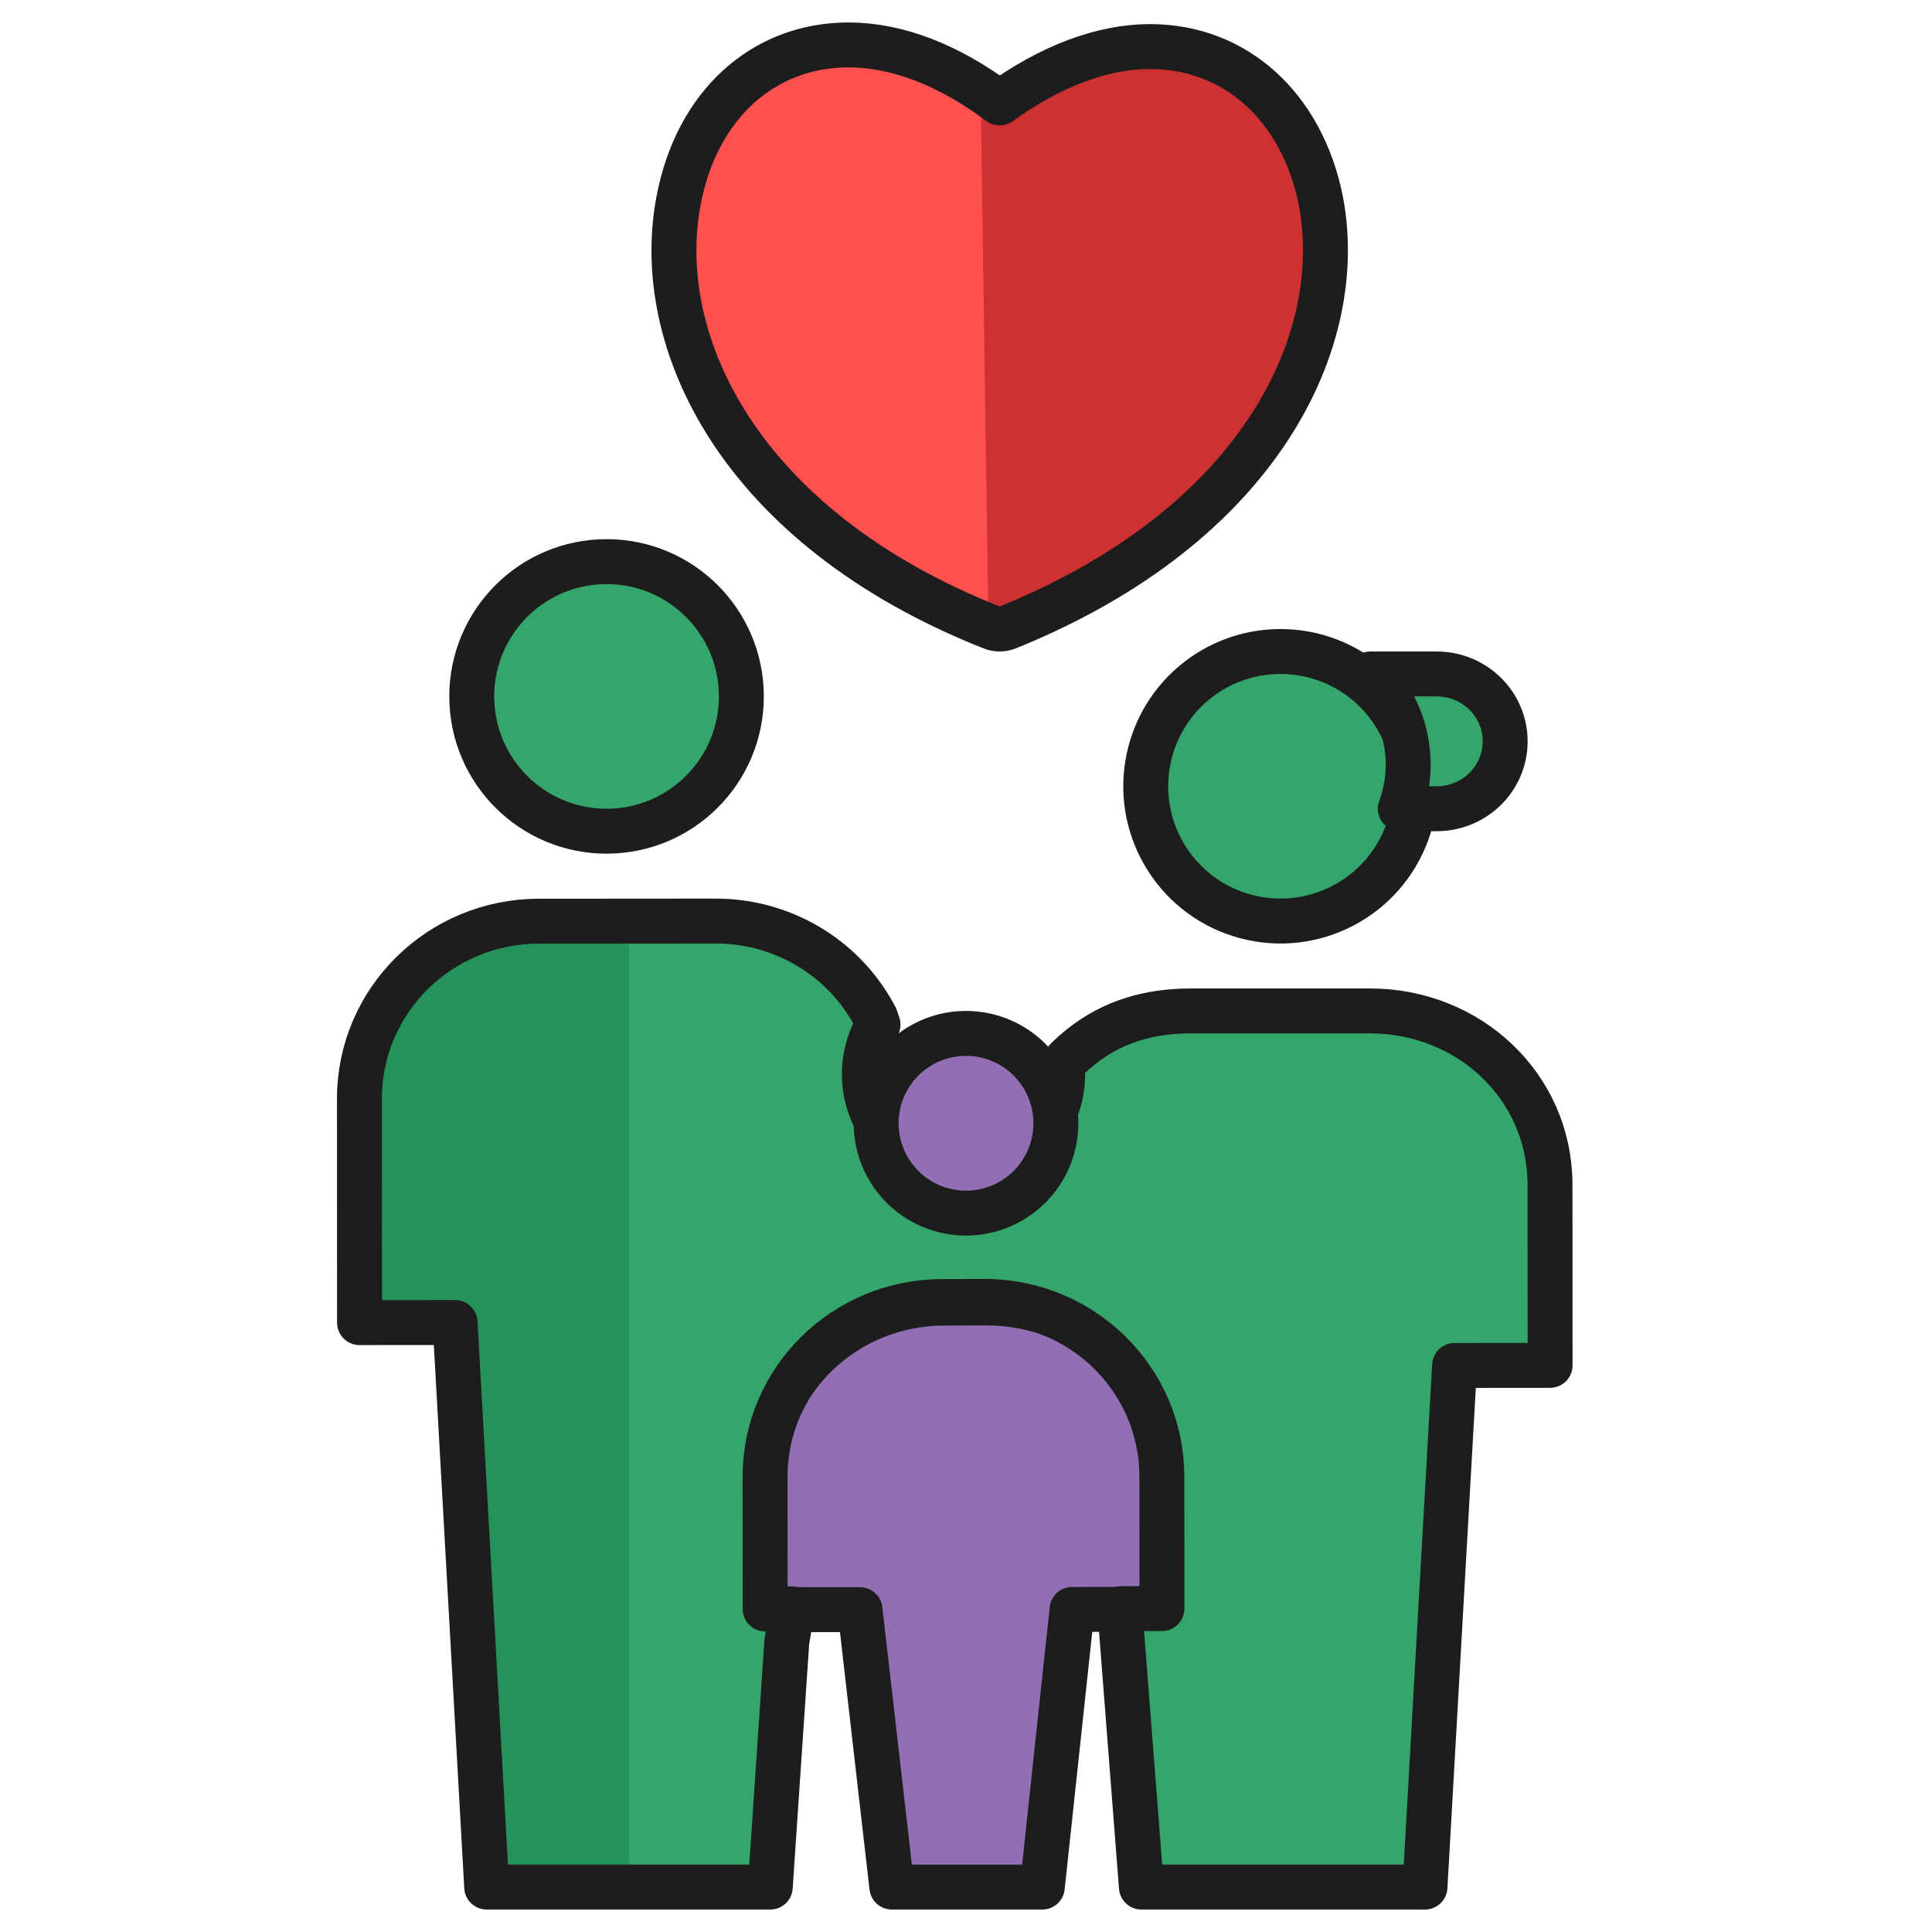
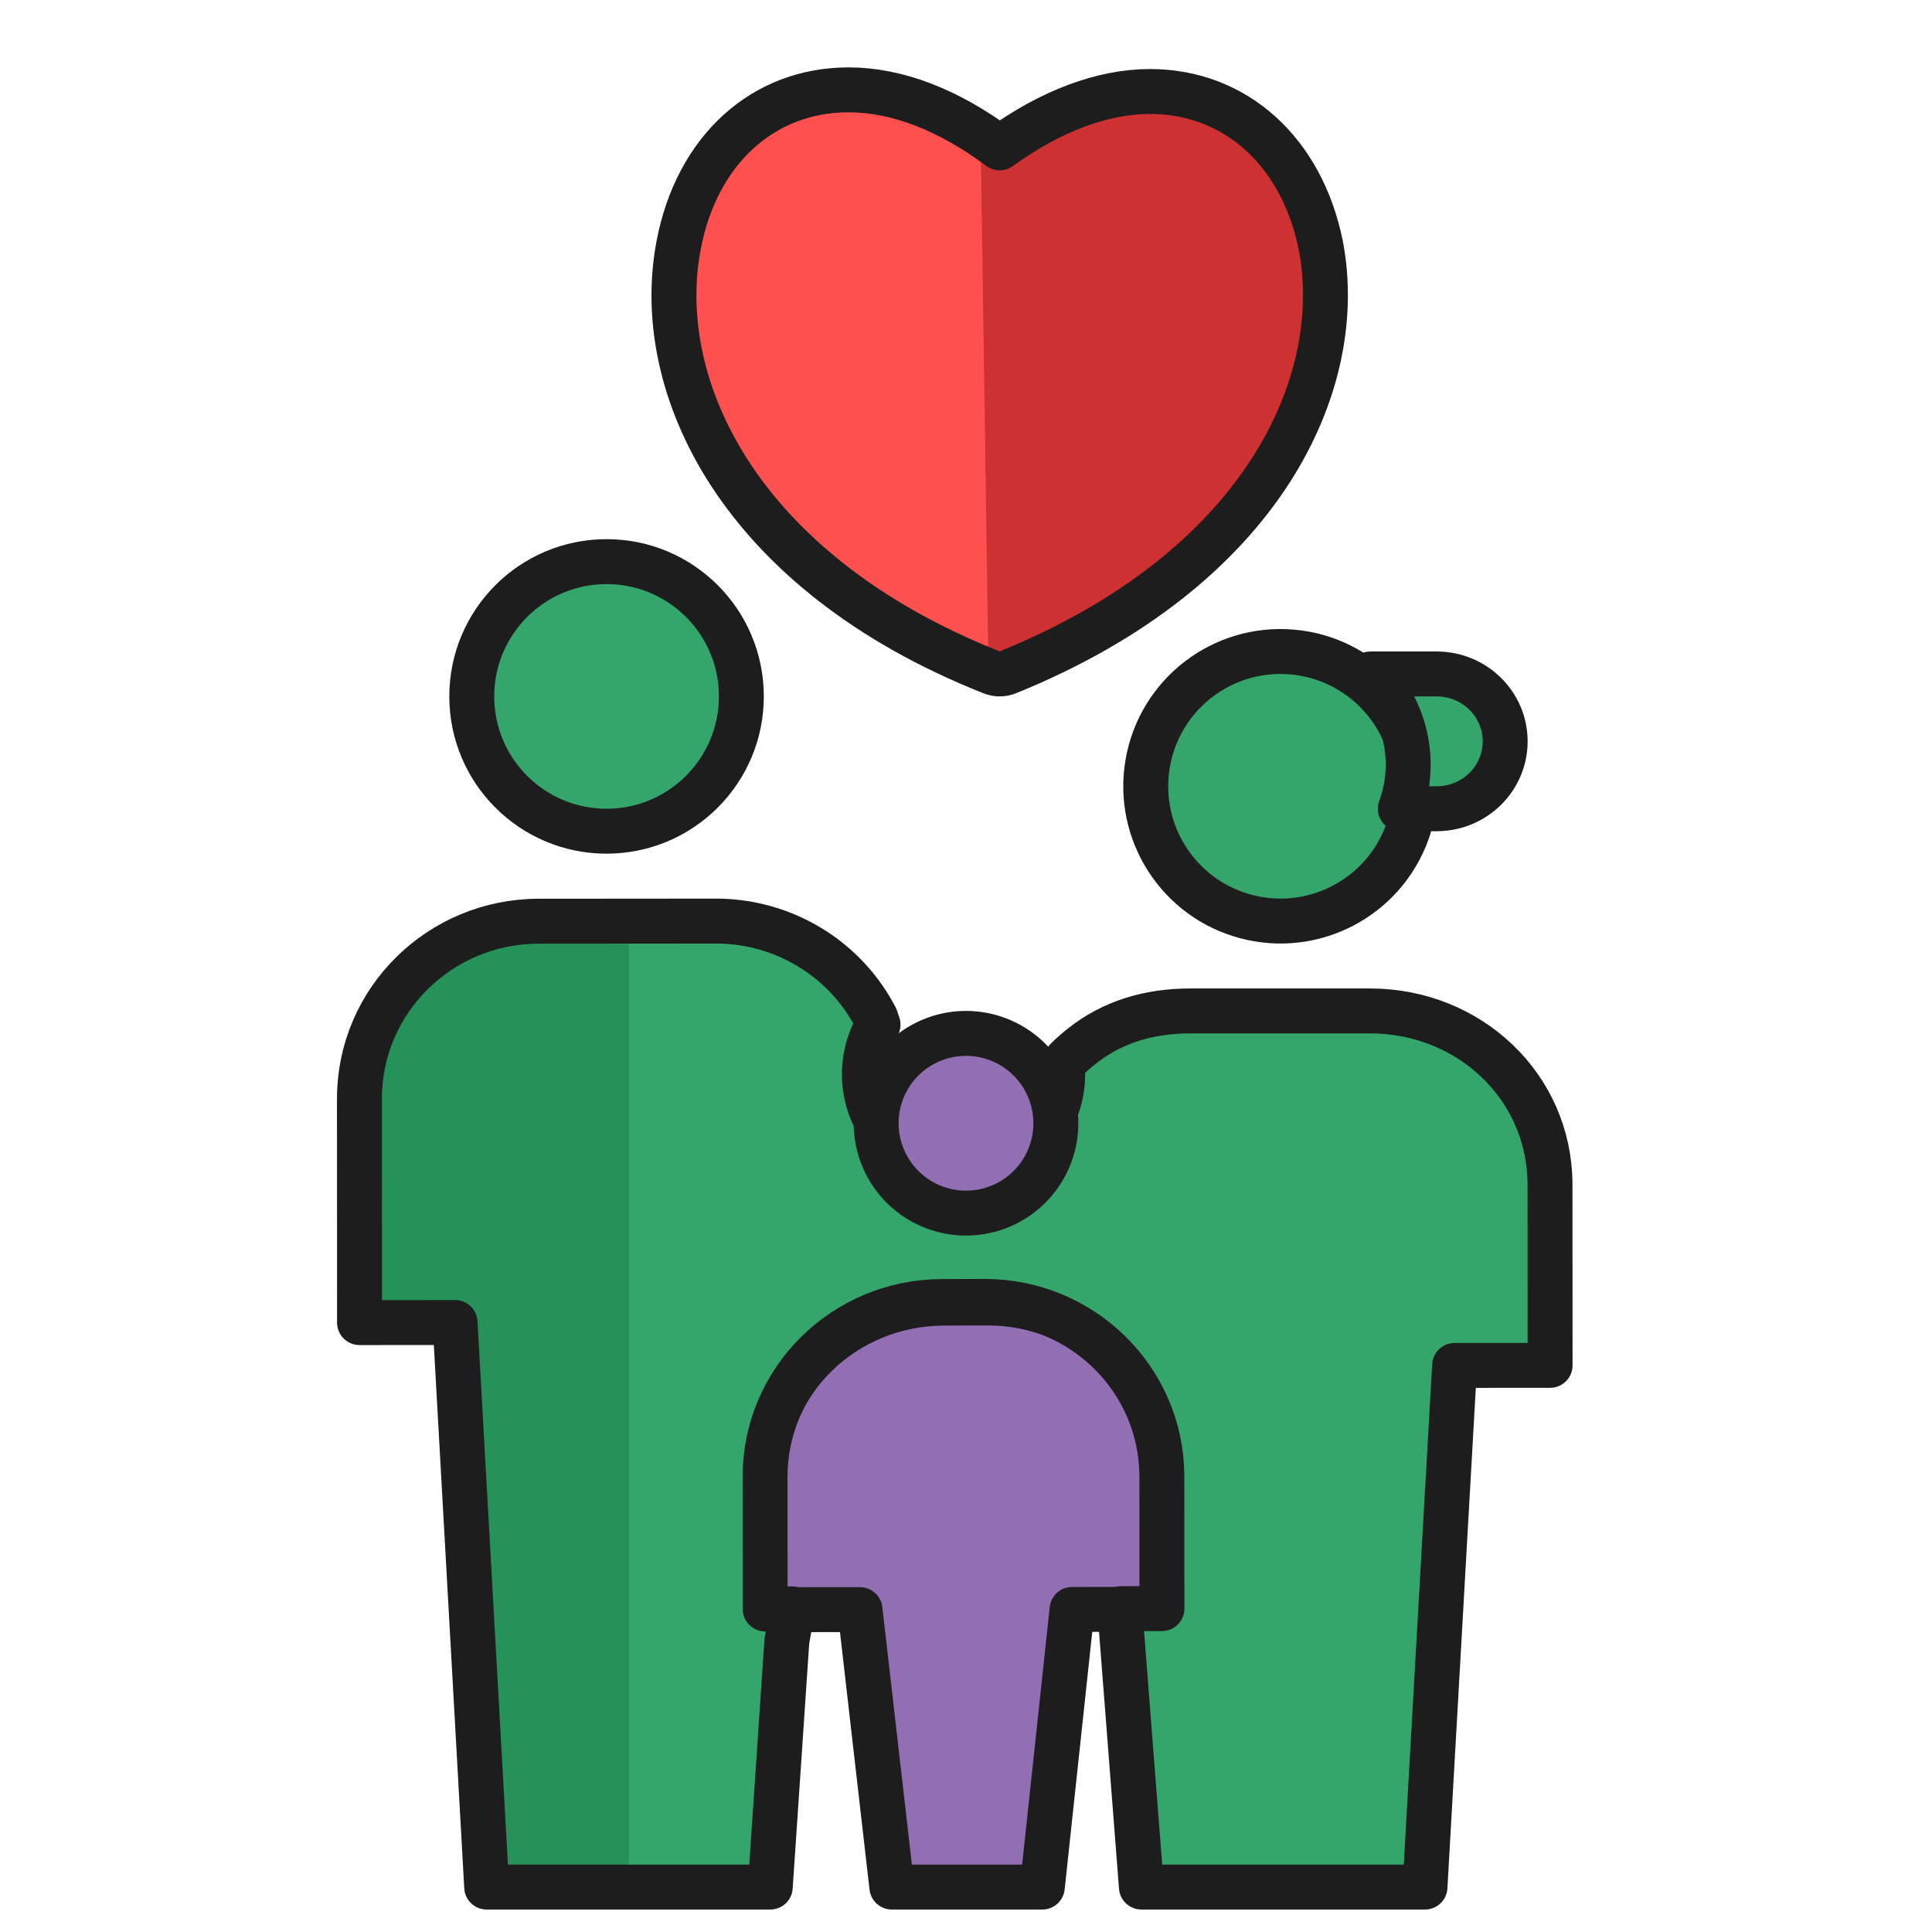
<svg xmlns="http://www.w3.org/2000/svg" width="86px" height="86px" viewBox="0 0 86 86" version="1.1">
  <g id="category-family-entertainment-hover" stroke="none" stroke-width="1" fill="none" fill-rule="evenodd">
-     <g id="family-(1)-copy" transform="translate(16, 2)">
+     <g id="family-(1)-copy" transform="translate(16, 4)">
      <path d="M42.789,6.908 C43.988,13.092 40.171,21.345 28.862,25.927 C28.629,26.024 28.368,26.024 28.135,25.927 C16.863,21.454 13.009,13.163 14.21,6.908 C15.01,2.691 17.954,0 21.773,0 C23.917,0 26.207,0.873 28.499,2.582 C30.754,0.945 33.08,0.073 35.19,0.073 C39.007,0.073 41.952,2.763 42.789,6.908 Z" id="Path-Copy" fill="#CE3131" />
      <path d="M27.658,2.582 C25.499,0.873 23.342,0 21.322,0 C17.725,0 14.951,2.691 14.198,6.908 C13.066,13.163 16.697,21.454 27.316,25.927 C27.534,26.024 27.781,26.024 28,25.927 L27.658,2.582 Z" id="Path" fill="#FF5050" />
      <path d="M42.789,6.908 C43.988,13.092 40.171,21.345 28.862,25.927 C28.629,26.024 28.368,26.024 28.135,25.927 C16.863,21.454 13.009,13.163 14.21,6.908 C15.01,2.691 17.954,0 21.773,0 C23.917,0 26.207,0.873 28.499,2.582 C30.754,0.945 33.08,0.073 35.19,0.073 C39.007,0.073 41.952,2.763 42.789,6.908 Z" id="Path-Copy-2" stroke="#1D1D1D" stroke-width="2" stroke-linecap="round" stroke-linejoin="round" />
-       <path d="M46.641,35.044 C45.58,37.969 42.46,39.598 39.455,38.796 C36.449,37.995 34.554,35.029 35.091,31.965 C35.627,28.901 38.416,26.755 41.516,27.023 C44.615,27.29 46.996,29.882 47,32.993 C47,33.692 46.879,34.386 46.641,35.044 Z" id="Path" stroke="#1D1D1D" stroke-width="2" fill="#35A66B" stroke-linecap="round" stroke-linejoin="round" />
-       <path d="M17,28.985 C17.008,32.3 14.327,34.993 11.011,35 C7.696,35.006 5.004,32.323 5,29.007 C4.996,25.692 7.681,23.002 10.996,23 C14.306,22.996 16.993,25.675 17,28.985 Z" id="Path" stroke="#1D1D1D" stroke-width="2" fill="#35A66B" stroke-linecap="round" stroke-linejoin="round" />
-       <path d="M19.241,69.652 L18.004,69.654 L18,63.757 C18.014,59.481 21.595,56.018 26.015,56.006 L27.969,56 C32.389,56.006 35.975,59.464 35.996,63.741 L36,69.638 L34.168,69.639 L31.722,69.641 L30.397,82 L23.699,82 L22.282,69.651 L19.241,69.652 Z" id="Path" stroke="#1D1D1D" stroke-width="2" fill="#926EB2" stroke-linecap="round" stroke-linejoin="round" />
-       <path d="M53,58.777 L48.749,58.78 L47.431,82 L34.808,82 L33.924,70.626 L33.924,69.606 L35.722,69.604 L35.718,63.692 C35.697,59.404 32.178,55.937 27.84,55.93 L25.922,55.936 C21.584,55.948 18.069,59.42 18.055,63.708 L18.059,69.621 L19.274,69.619 L19.025,71.062 L18.287,82 L5.664,82 L4.257,56.87 L0.004,56.874 L0,46.878 C0.014,42.535 3.572,39.018 7.966,39.006 L15.873,39 C18.522,39.002 20.997,40.302 22.482,42.47 C22.664,42.737 22.83,43.013 22.979,43.298 L23.084,43.608 C22.143,45.193 22.307,47.191 23.494,48.606 C24.683,50.019 26.64,50.546 28.389,49.922 C30.138,49.297 31.303,47.657 31.304,45.82 C31.304,45.683 31.298,45.546 31.286,45.414 L31.482,45.162 C31.687,44.958 31.904,44.767 32.131,44.587 C33.54,43.461 35.188,43.001 37,43 L45,43 C49.394,43.006 52.975,46.358 52.996,50.701 L53,58.777 Z" id="Path" fill="#35A66B" />
-       <path d="M12,39 L8.276,39.003 C3.712,39.015 0.014,42.533 0,46.876 L0.004,56.872 L4.423,56.869 L5.884,82 L12,82 L12,39 Z" id="Path" fill="#259359" />
-       <path d="M53,58.777 L48.749,58.78 L47.431,82 L34.808,82 L33.924,70.626 L33.924,69.606 L35.722,69.604 L35.718,63.692 C35.697,59.404 32.178,55.937 27.84,55.93 L25.922,55.936 C21.584,55.948 18.069,59.42 18.055,63.708 L18.059,69.621 L19.274,69.619 L19.025,71.062 L18.287,82 L5.664,82 L4.257,56.87 L0.004,56.874 L0,46.878 C0.014,42.535 3.572,39.018 7.966,39.006 L15.873,39 C18.522,39.002 20.997,40.302 22.482,42.47 C22.664,42.737 22.83,43.013 22.979,43.298 L23.084,43.608 C22.143,45.193 22.307,47.191 23.494,48.606 C24.683,50.019 26.64,50.546 28.389,49.922 C30.138,49.297 31.303,47.657 31.304,45.82 C31.304,45.683 31.298,45.546 31.286,45.414 L31.482,45.162 C31.687,44.958 31.904,44.767 32.131,44.587 C33.54,43.461 35.188,43.001 37,43 L45,43 C49.394,43.006 52.975,46.358 52.996,50.701 L53,58.777 Z" id="Path-Copy-3" stroke="#1D1D1D" stroke-width="2" stroke-linecap="round" stroke-linejoin="round" />
-       <path d="M23.555,45.965 C23.587,45.913 23.619,45.861 23.653,45.808 C24.585,44.388 26.311,43.71 27.96,44.117 C29.608,44.524 30.82,45.928 30.983,47.62 C30.995,47.741 31,47.866 31,47.992 C31.003,49.68 29.947,51.187 28.361,51.761 C26.774,52.335 24.998,51.852 23.921,50.553 C22.844,49.254 22.698,47.419 23.555,45.965 Z" id="Path" stroke="#1D1D1D" stroke-width="2" fill="#926EB2" stroke-linecap="round" stroke-linejoin="round" />
-       <path d="M47.951,28 C49.635,28 51,29.343 51,31 C51,32.657 49.635,34 47.951,34 L46.332,34 C47.101,31.914 46.582,29.58 45,28 L47.951,28 Z" id="Path" stroke="#1D1D1D" stroke-width="2" fill="#35A66B" stroke-linecap="round" stroke-linejoin="round" />
+       <path d="M46.641,33.044 C45.58,35.969 42.46,37.598 39.455,36.796 C36.449,35.995 34.554,33.029 35.091,29.965 C35.627,26.901 38.416,24.755 41.516,25.023 C44.615,25.29 46.996,27.882 47,30.993 C47,31.692 46.879,32.386 46.641,33.044 Z" id="Path" stroke="#1D1D1D" stroke-width="2" fill="#35A66B" stroke-linecap="round" stroke-linejoin="round" />
+       <path d="M17,26.985 C17.008,30.3 14.327,32.993 11.011,33 C7.696,33.006 5.004,30.323 5,27.007 C4.996,23.692 7.681,21.002 10.996,21 C14.306,20.996 16.993,23.675 17,26.985 Z" id="Path" stroke="#1D1D1D" stroke-width="2" fill="#35A66B" stroke-linecap="round" stroke-linejoin="round" />
+       <path d="M19.241,67.652 L18.004,67.654 L18,61.757 C18.014,57.481 21.595,54.018 26.015,54.006 L27.969,54 C32.389,54.006 35.975,57.464 35.996,61.741 L36,67.638 L34.168,67.639 L31.722,67.641 L30.397,80 L23.699,80 L22.282,67.651 L19.241,67.652 Z" id="Path" stroke="#1D1D1D" stroke-width="2" fill="#926EB2" stroke-linecap="round" stroke-linejoin="round" />
+       <path d="M53,56.777 L48.749,56.78 L47.431,80 L34.808,80 L33.924,68.626 L33.924,67.606 L35.722,67.604 L35.718,61.692 C35.697,57.404 32.178,53.937 27.84,53.93 L25.922,53.936 C21.584,53.948 18.069,57.42 18.055,61.708 L18.059,67.621 L19.274,67.619 L19.025,69.062 L18.287,80 L5.664,80 L4.257,54.87 L0.004,54.874 L0,44.878 C0.014,40.535 3.572,37.018 7.966,37.006 L15.873,37 C18.522,37.002 20.997,38.302 22.482,40.47 C22.664,40.737 22.83,41.013 22.979,41.298 L23.084,41.608 C22.143,43.193 22.307,45.191 23.494,46.606 C24.683,48.019 26.64,48.546 28.389,47.922 C30.138,47.297 31.303,45.657 31.304,43.82 C31.304,43.683 31.298,43.546 31.286,43.414 L31.482,43.162 C31.687,42.958 31.904,42.767 32.131,42.587 C33.54,41.461 35.188,41.001 37,41 L45,41 C49.394,41.006 52.975,44.358 52.996,48.701 L53,56.777 Z" id="Path" fill="#35A66B" />
+       <path d="M12,37 L8.276,37.003 C3.712,37.015 0.014,40.533 0,44.876 L0.004,54.872 L4.423,54.869 L5.884,80 L12,80 L12,37 Z" id="Path" fill="#259359" />
+       <path d="M53,56.777 L48.749,56.78 L47.431,80 L34.808,80 L33.924,68.626 L33.924,67.606 L35.722,67.604 L35.718,61.692 C35.697,57.404 32.178,53.937 27.84,53.93 L25.922,53.936 C21.584,53.948 18.069,57.42 18.055,61.708 L18.059,67.621 L19.274,67.619 L19.025,69.062 L18.287,80 L5.664,80 L4.257,54.87 L0.004,54.874 L0,44.878 C0.014,40.535 3.572,37.018 7.966,37.006 L15.873,37 C18.522,37.002 20.997,38.302 22.482,40.47 C22.664,40.737 22.83,41.013 22.979,41.298 L23.084,41.608 C22.143,43.193 22.307,45.191 23.494,46.606 C24.683,48.019 26.64,48.546 28.389,47.922 C30.138,47.297 31.303,45.657 31.304,43.82 C31.304,43.683 31.298,43.546 31.286,43.414 L31.482,43.162 C31.687,42.958 31.904,42.767 32.131,42.587 C33.54,41.461 35.188,41.001 37,41 L45,41 C49.394,41.006 52.975,44.358 52.996,48.701 L53,56.777 Z" id="Path-Copy-3" stroke="#1D1D1D" stroke-width="2" stroke-linecap="round" stroke-linejoin="round" />
+       <path d="M23.555,43.965 C23.587,43.913 23.619,43.861 23.653,43.808 C24.585,42.388 26.311,41.71 27.96,42.117 C29.608,42.524 30.82,43.928 30.983,45.62 C30.995,45.741 31,45.866 31,45.992 C31.003,47.68 29.947,49.187 28.361,49.761 C26.774,50.335 24.998,49.852 23.921,48.553 C22.844,47.254 22.698,45.419 23.555,43.965 Z" id="Path" stroke="#1D1D1D" stroke-width="2" fill="#926EB2" stroke-linecap="round" stroke-linejoin="round" />
+       <path d="M47.951,26 C49.635,26 51,27.343 51,29 C51,30.657 49.635,32 47.951,32 L46.332,32 C47.101,29.914 46.582,27.58 45,26 L47.951,26 Z" id="Path" stroke="#1D1D1D" stroke-width="2" fill="#35A66B" stroke-linecap="round" stroke-linejoin="round" />
    </g>
  </g>
</svg>
